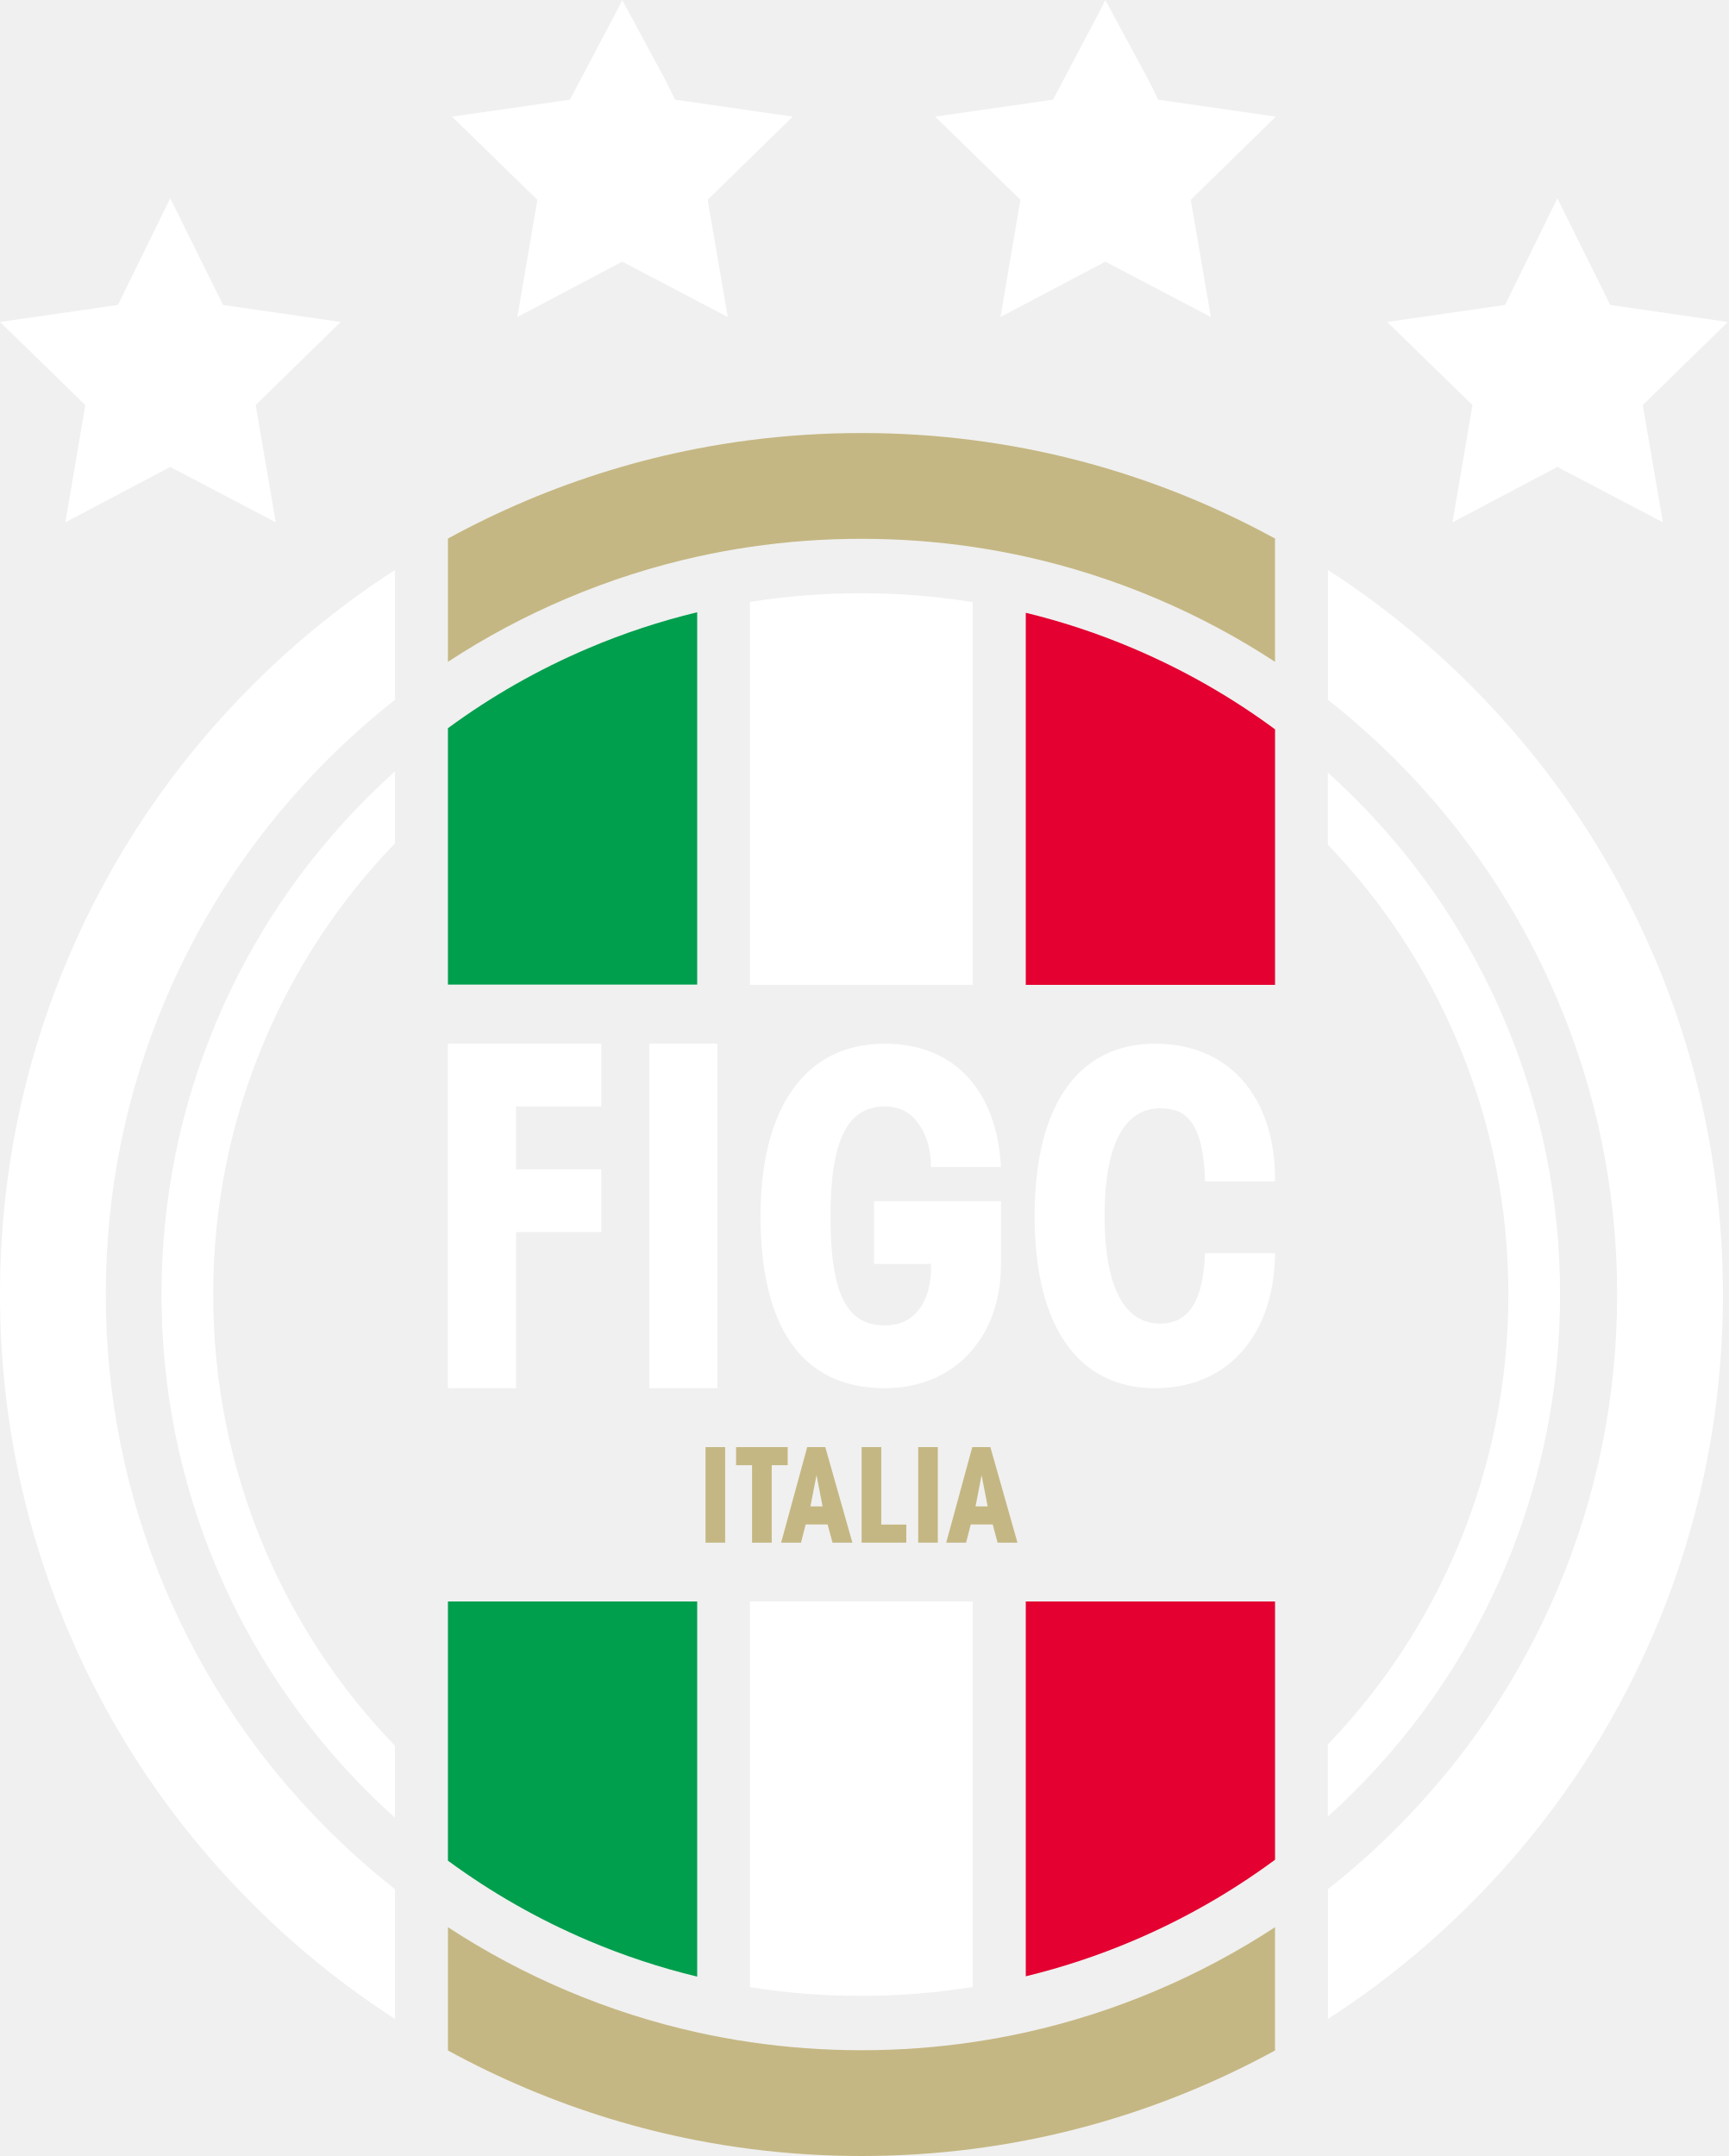
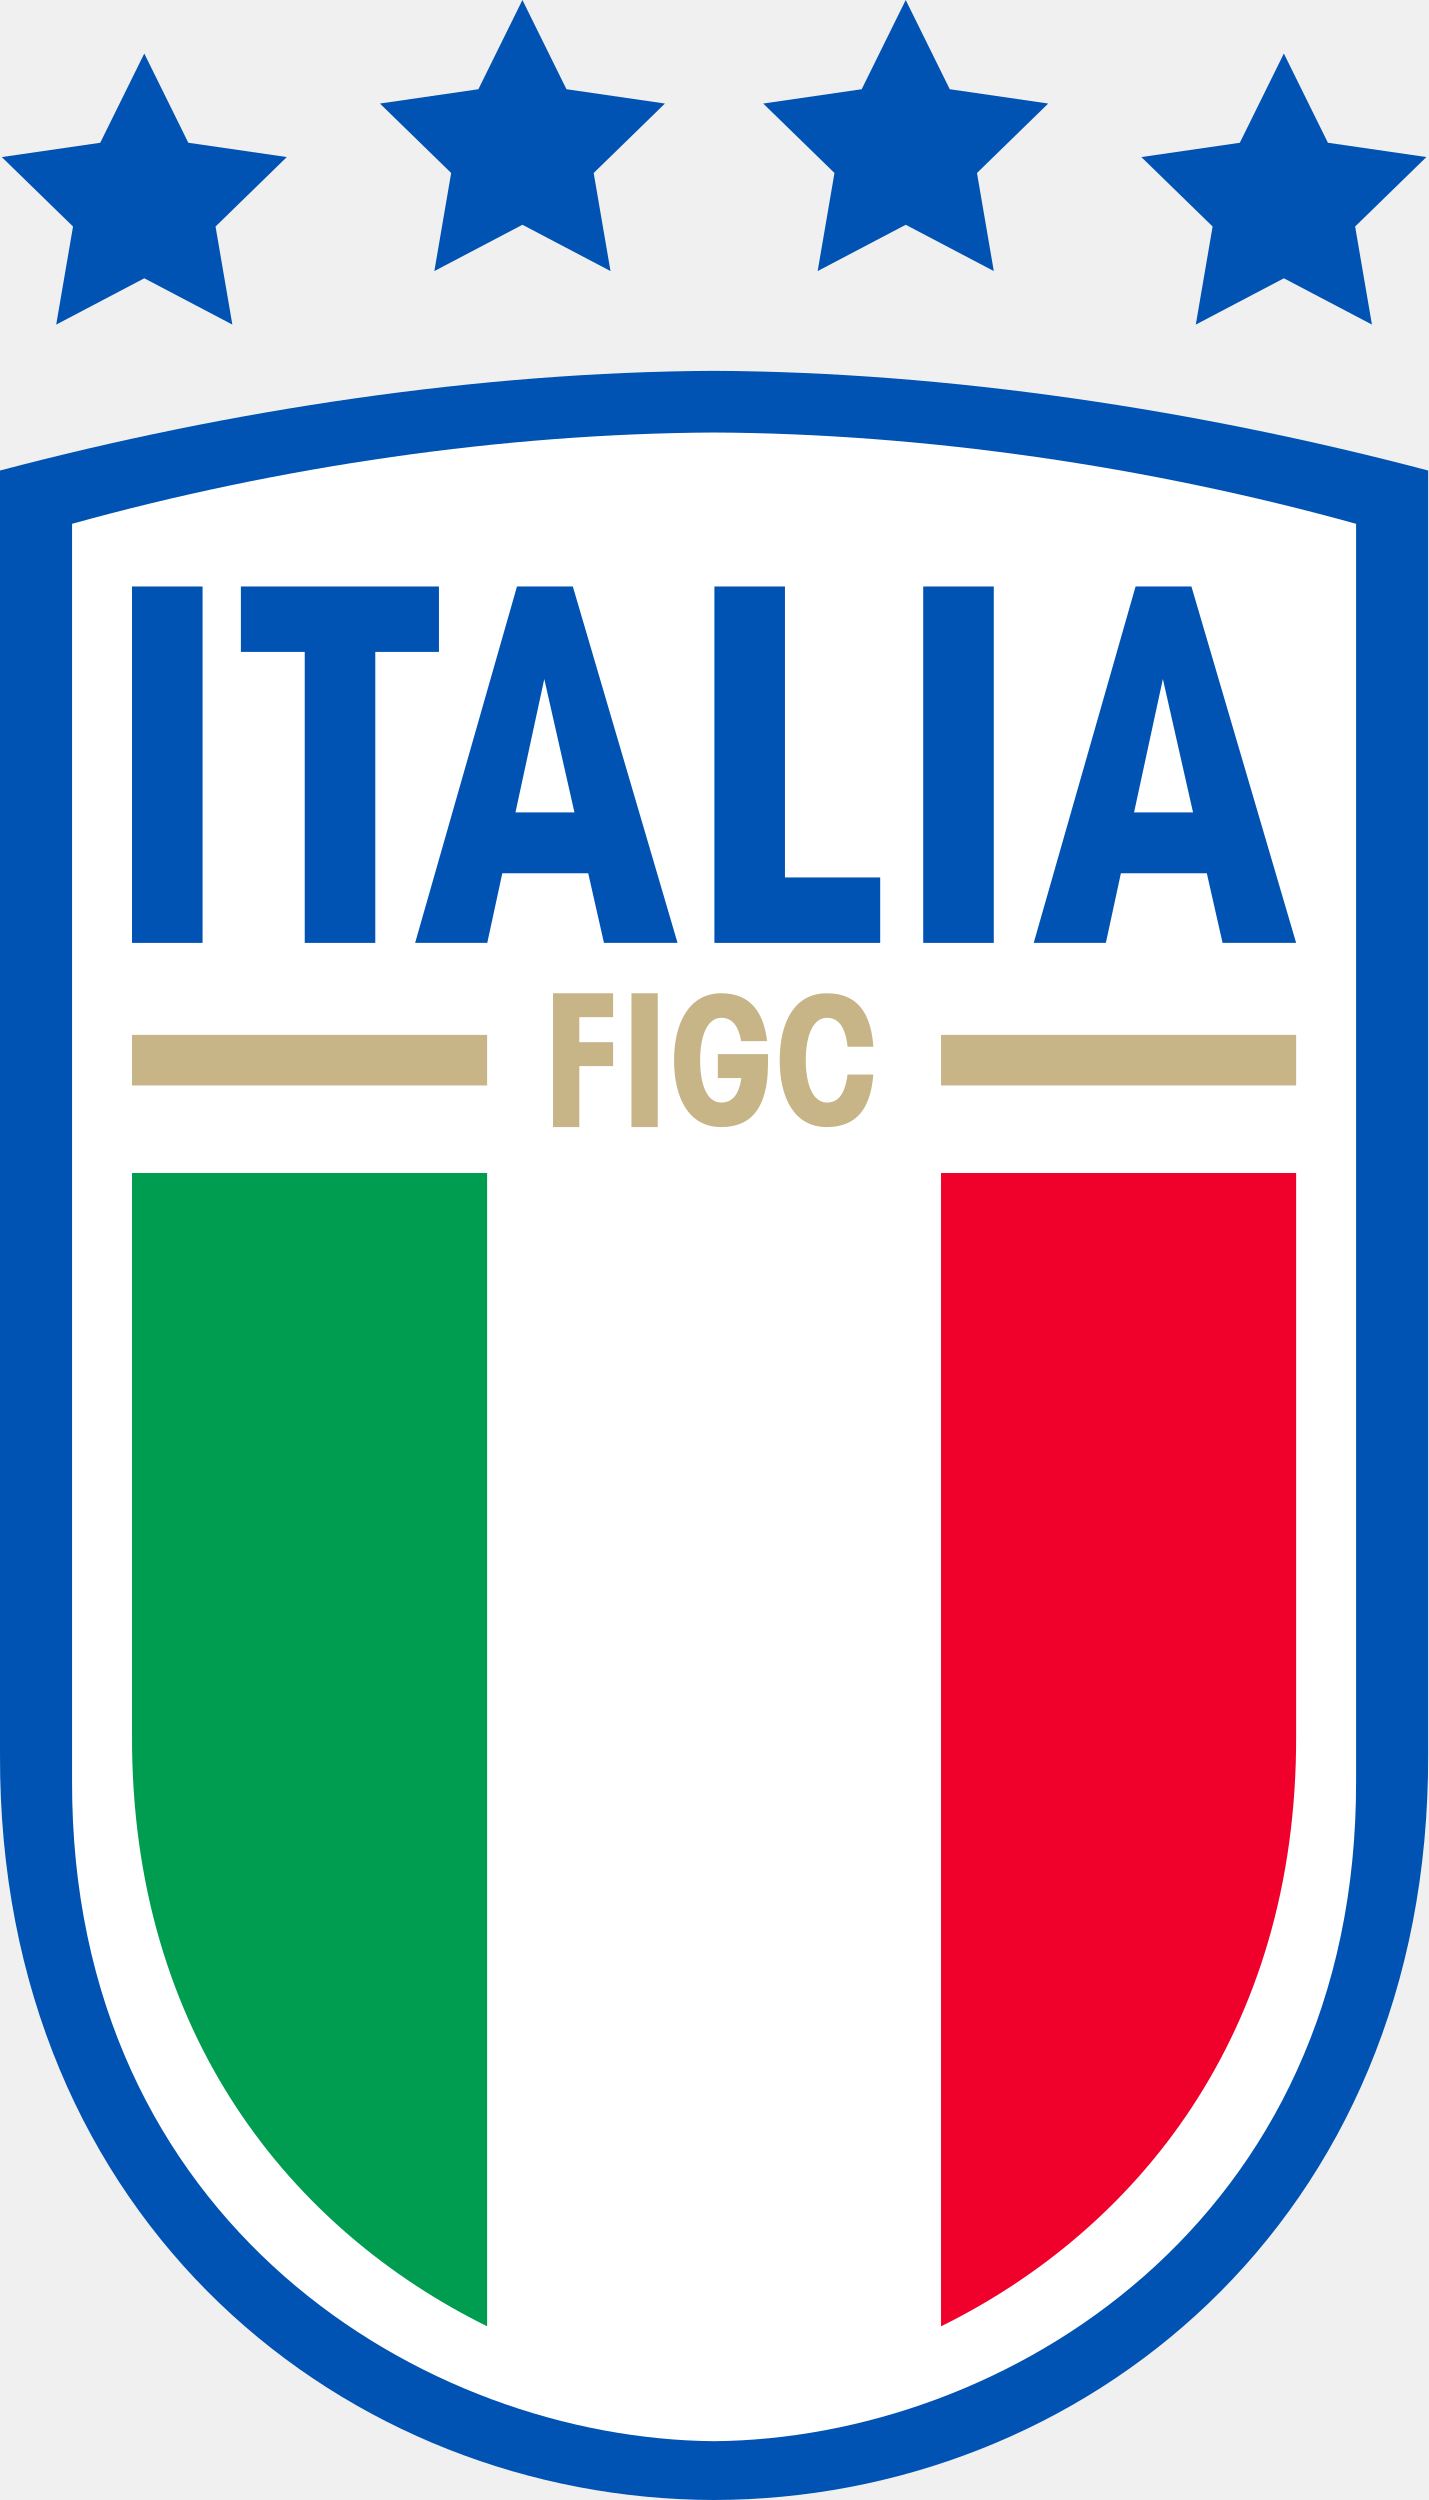
- <svg xmlns="http://www.w3.org/2000/svg" width="384" height="479" viewBox="0 0 384 479" fill="none">
-   <path d="M154.903 218.749V136.026C146.695 138.003 138.644 140.659 130.791 143.991C119.649 148.717 109.197 154.671 99.523 161.785V218.749H154.903Z" fill="#009F4D" />
-   <path d="M154.903 439.144V355.805H99.523V413.385C109.197 420.497 119.649 426.454 130.791 431.179C138.644 434.507 146.695 437.167 154.903 439.144Z" fill="#009F4D" />
-   <path d="M216.128 218.802V133.779C207.958 132.459 199.65 131.797 191.241 131.797C182.925 131.797 174.708 132.446 166.626 133.733V218.802H216.128Z" fill="white" />
-   <path d="M216.128 441.444V355.805H166.626V441.486C174.708 442.777 182.925 443.426 191.241 443.426C199.65 443.426 207.958 442.759 216.128 441.444Z" fill="white" />
-   <path d="M283.294 218.801V162.037C273.545 154.835 262.993 148.81 251.748 144.043C243.99 140.748 236.029 138.112 227.914 136.144V218.801H283.294Z" fill="#E40030" />
-   <path d="M283.294 413.18V355.805H227.914V439.074C236.029 437.105 243.99 434.47 251.748 431.179C262.993 426.407 273.545 420.382 283.294 413.18Z" fill="#E40030" />
-   <path d="M114.952 70.434L119.397 44.389L101.325 26.781L100.434 25.915L124.55 22.442L126.629 22.146L137.331 1.876L138.252 0L138.283 0.06L147.773 17.659L149.996 22.146L176.134 25.915L160.554 41.133L157.233 44.389L161.698 70.434L160.554 69.83L138.283 58.143L138.252 58.128L137.331 58.615L114.952 70.434Z" fill="white" />
-   <path d="M87.769 155.466C82.505 159.611 77.468 164.08 72.679 168.87C57.256 184.293 45.148 202.252 36.69 222.243C27.939 242.935 23.503 264.921 23.503 287.595C23.503 310.266 27.939 332.255 36.69 352.944C45.148 372.938 57.256 390.894 72.679 406.32C77.468 411.109 82.505 415.578 87.769 419.719V448.561C76.38 441.216 65.78 432.654 56.062 422.937C38.487 405.362 24.688 384.893 15.046 362.101C5.063 338.496 0 313.426 0 287.595C0 261.759 5.063 236.693 15.046 213.088C24.688 190.294 38.487 169.825 56.062 152.253C65.78 142.535 76.38 133.971 87.769 126.628V155.466Z" fill="white" />
-   <path d="M326.746 152.253C344.321 169.825 358.117 190.294 367.758 213.088C377.745 236.693 382.806 261.759 382.806 287.595C382.806 313.426 377.745 338.496 367.758 362.101C358.117 384.893 344.321 405.362 326.746 422.937C317.03 432.652 306.428 441.216 295.037 448.559V419.719C300.301 415.578 305.337 411.109 310.129 406.32C325.55 390.894 337.658 372.938 346.113 352.944C354.864 332.255 359.305 310.266 359.305 287.595C359.305 264.921 354.864 242.935 346.113 222.243C337.658 202.252 325.55 184.293 310.129 168.87C305.337 164.08 300.301 159.611 295.037 155.466V126.631C306.428 133.971 317.03 142.537 326.746 152.253Z" fill="white" />
-   <path d="M208.66 26.781L226.729 44.389L222.289 70.434L244.669 58.615L245.589 58.128L245.618 58.143L267.891 69.83L269.035 70.434L264.57 44.389L267.891 41.133L283.467 25.915L257.333 22.146L255.11 17.659L245.618 0.06L245.589 0L244.669 1.876L233.966 22.146L231.883 22.442L207.768 25.915L208.66 26.781Z" fill="white" />
-   <path d="M14.52 116.047L18.961 90.001L0.892 72.391L0 71.528L0.892 71.398L24.119 68.052L26.198 67.758L37.82 44.05L37.851 44.107L49.564 67.758L75.698 71.528L60.123 86.746L56.801 90.001L61.27 116.047L60.123 115.44L37.851 103.756L37.82 103.74L36.9 104.23L14.52 116.047Z" fill="white" />
-   <path d="M309.098 72.391L327.163 90.001L322.722 116.047L345.102 104.23L346.022 103.74L346.051 103.756L368.325 115.44L369.468 116.047L365.001 90.001L368.325 86.746L383.905 71.528L357.766 67.758L355.548 63.269L346.051 44.105L346.022 44.05L334.4 67.758L332.317 68.052L309.098 71.398L308.202 71.528L309.098 72.391Z" fill="white" />
-   <path d="M87.757 187.356V171.384C85.587 173.33 83.466 175.345 81.391 177.422C67.125 191.733 55.924 208.396 48.098 226.953C39.996 246.168 35.886 266.577 35.886 287.61C35.886 308.644 39.996 329.052 48.098 348.267C55.924 366.824 67.125 383.49 81.391 397.8C83.466 399.877 85.587 401.89 87.757 403.837V387.866C75.371 375.019 65.595 360.199 58.672 343.785C51.17 325.996 47.367 307.096 47.367 287.61C47.367 268.126 51.17 249.227 58.672 231.438C65.595 215.022 75.371 200.201 87.757 187.356Z" fill="white" />
-   <path d="M301.114 177.422C315.381 191.733 326.584 208.396 334.406 226.953C342.51 246.168 346.62 266.577 346.62 287.61C346.62 308.644 342.51 329.052 334.406 348.267C326.584 366.824 315.381 383.49 301.114 397.8C299.13 399.791 297.1 401.72 295.025 403.59V387.577C307.279 374.796 316.963 360.077 323.834 343.785C331.336 325.996 335.141 307.096 335.141 287.61C335.141 268.126 331.336 249.227 323.834 231.438C316.963 215.143 307.279 200.424 295.025 187.645V171.631C297.1 173.502 299.13 175.431 301.114 177.422Z" fill="white" />
-   <path d="M99.523 231.879H133.605V245.83H114.67V259.783H133.605V273.734H114.67V308.415H99.523V231.879Z" fill="white" />
-   <path d="M144.249 231.879H159.395V308.415H144.249V231.879Z" fill="white" />
-   <path d="M206.844 259.284C206.844 256.194 206.246 253.702 205.251 251.61C203.456 248.123 201.064 245.83 196.579 245.83C188.607 245.83 184.522 252.707 184.522 270.147C184.522 287.885 188.309 294.462 196.579 294.462C200.565 294.462 202.957 292.767 204.652 290.278C206.345 287.687 206.943 284.398 206.844 280.809H194.189V266.859H222.391V281.11C222.391 296.555 212.525 308.413 196.579 308.413C177.644 308.413 168.975 294.063 168.975 270.147C168.975 247.224 178.143 231.879 196.579 231.879C212.026 231.879 221.495 242.243 222.391 259.284H206.844Z" fill="white" />
-   <path d="M256.589 308.415C273.93 308.415 283.198 295.261 283.297 278.419H267.75C267.353 286.292 265.658 294.065 257.785 294.065C250.809 294.065 245.428 287.786 245.428 270.147C245.428 252.508 250.809 246.231 257.785 246.231C263.566 246.231 267.353 249.319 267.75 262.473H283.297C283.496 245.333 274.427 231.879 256.589 231.879C240.445 231.879 229.881 244.338 229.881 270.147C229.881 295.959 240.445 308.415 256.589 308.415Z" fill="white" />
-   <path d="M283.291 147.038V119.653C277.665 116.574 271.869 113.771 265.914 111.25C253.61 106.048 240.91 102.179 227.909 99.672C225.96 99.293 223.998 98.948 222.033 98.633C220.08 98.317 218.125 98.037 216.158 97.783C208.003 96.732 199.744 96.205 191.408 96.205C183.07 96.205 174.811 96.732 166.656 97.783C164.691 98.037 162.734 98.317 160.78 98.633C158.816 98.948 156.856 99.293 154.905 99.672C141.903 102.179 129.204 106.048 116.899 111.25C110.945 113.771 105.149 116.574 99.523 119.653V147.038C107.895 141.554 116.752 136.83 126.057 132.895C135.426 128.934 145.062 125.855 154.905 123.674C156.856 123.241 158.812 122.844 160.78 122.482C162.732 122.122 164.689 121.798 166.656 121.509C174.793 120.308 183.054 119.708 191.408 119.708C199.76 119.708 208.021 120.308 216.158 121.509C218.125 121.798 220.085 122.122 222.033 122.482C224.002 122.844 225.96 123.241 227.909 123.674C237.752 125.855 247.388 128.934 256.757 132.895C266.062 136.83 274.919 141.554 283.291 147.038Z" fill="#C5B783" />
-   <path d="M283.291 455.552V428.164C274.919 433.646 266.062 438.374 256.757 442.307C247.388 446.271 237.752 449.35 227.909 451.533C225.96 451.963 224.002 452.36 222.033 452.722C220.085 453.082 218.125 453.406 216.158 453.695C208.021 454.896 199.76 455.499 191.408 455.499C183.054 455.499 174.793 454.896 166.656 453.695C164.689 453.406 162.732 453.082 160.78 452.722C158.812 452.36 156.856 451.963 154.905 451.533C145.062 449.35 135.426 446.271 126.057 442.307C116.752 438.374 107.895 433.646 99.523 428.164V455.552C105.149 458.63 110.945 461.433 116.899 463.952C129.204 469.156 141.903 473.025 154.905 475.534C156.856 475.912 158.816 476.258 160.78 476.572C162.734 476.887 164.691 477.17 166.656 477.424C174.811 478.474 183.07 479 191.408 479C199.744 479 208.003 478.474 216.158 477.424C218.125 477.17 220.08 476.887 222.033 476.572C223.998 476.258 225.96 475.912 227.909 475.534C240.91 473.025 253.61 469.156 265.914 463.952C271.869 461.433 277.665 458.63 283.291 455.552Z" fill="#C5B783" />
-   <path d="M161.12 321.505H156.759V342.733H161.12V321.505Z" fill="#C5B783" />
-   <path d="M163.542 325.522H167.1V342.735H171.461V325.522H175.017V321.505H163.542V325.522Z" fill="#C5B783" />
-   <path fill-rule="evenodd" clip-rule="evenodd" d="M177.973 342.733H173.556L179.35 321.505H183.367L189.39 342.733H184.974L183.883 338.687H179.006L177.973 342.733ZM181.416 327.729L180.067 334.67H182.764L181.416 327.729Z" fill="#C5B783" />
-   <path d="M195.802 321.505H191.441V342.733H201.366V338.718H195.802V321.505Z" fill="#C5B783" />
-   <path d="M208.37 321.505H204.009V342.733H208.37V321.505Z" fill="#C5B783" />
-   <path fill-rule="evenodd" clip-rule="evenodd" d="M210.235 342.733H214.652L215.684 338.687H220.562L221.652 342.733H226.069L220.046 321.505H216.029L210.235 342.733ZM216.746 334.67L218.095 327.729L219.443 334.67H216.746Z" fill="#C5B783" />
+ <svg xmlns="http://www.w3.org/2000/svg" version="1.1" id="Livello_2" x="0px" y="0px" width="428.444" height="750" viewBox="0 0 856.887 1500" xml:space="preserve">
+   <defs id="defs211" />
+   <g id="g5712" transform="matrix(2.166471,0,0,2.166471,-2137.627,397.7403)">
+     <path id="path3670" style="fill:#0053b3;fill-opacity:1;stroke:none;stroke-width:0.4;stroke-linecap:butt;stroke-linejoin:miter;stroke-dasharray:none;stroke-opacity:1" d="m 1184.449,-80.883 c -64.883,0.298 -133.903,10.747 -197.762,27.605 V 302.375 c -0.414,129.986 96.525,206.239 197.762,206.406 101.236,-0.167 198.172,-76.42 197.758,-206.406 V -53.277 c -63.859,-16.859 -132.875,-27.307 -197.758,-27.605 z" />
+     <path id="path4401" style="fill:#ffffff;stroke:none;stroke-width:0.369;stroke-linecap:butt;stroke-linejoin:miter;stroke-dasharray:none;stroke-opacity:1" d="m 1184.449,-63.801 c -58.334,0.282 -120.391,9.354 -177.805,25.281 V 309.492 c -0.372,122.807 97.763,182.347 177.805,183.004 80.041,-0.657 178.173,-60.197 177.801,-183.004 V -38.52 c -57.414,-15.928 -119.466,-25 -177.801,-25.281 z" />
+   </g>
+   <g id="g4939" style="fill:#0053b3;fill-opacity:1" transform="matrix(2.166471,0,0,2.166471,-2137.627,397.7403)">
+     <polygon class="st0" points="64.457,153.73 33.38,170.068 39.315,135.463 14.173,110.955 48.919,105.906 64.457,74.422 79.996,105.906 114.742,110.955 89.6,135.463 95.535,170.068 " id="polygon184" style="fill:#0053b3;fill-opacity:1" transform="matrix(0.784885,0,0,0.784885,976.052,-227.1784)" />
+     <polygon class="st0" points="172.744,75.807 147.602,51.299 182.348,46.25 197.886,14.766 213.425,46.25 248.171,51.299 223.028,75.807 228.964,110.412 197.886,94.074 166.809,110.412 " id="polygon190" style="fill:#0053b3;fill-opacity:1" transform="matrix(0.784885,0,0,0.784885,976.052,-195.1784)" />
+     <polygon class="st0" points="79.996,105.906 114.742,110.955 89.6,135.463 95.535,170.068 64.457,153.73 33.38,170.068 39.315,135.463 14.173,110.955 48.919,105.906 64.457,74.422 " id="polygon4810" style="fill:#0053b3;fill-opacity:1" transform="matrix(-0.784885,0,0,0.784885,1392.842,-227.1784)" />
+     <polygon class="st0" points="223.028,75.807 228.964,110.412 197.886,94.074 166.809,110.412 172.744,75.807 147.602,51.299 182.348,46.25 197.886,14.766 213.425,46.25 248.171,51.299 " id="polygon4812" style="fill:#0053b3;fill-opacity:1" transform="matrix(-0.784885,0,0,0.784885,1392.842,-195.1784)" />
+   </g>
+   <g id="g5716" transform="matrix(2.166471,0,0,2.166471,-2137.627,397.7403)">
+     <path id="path4760" style="fill:#009d50;fill-opacity:1;stroke:none;stroke-width:1.099;stroke-linejoin:bevel;stroke-dasharray:none" d="M 1023.246,141.277 V 297.089 c -0.252,83.037 44.571,137.046 98.347,163.589 V 141.277 Z" />
+     <path id="path4820" style="fill:#f0012b;fill-opacity:1;stroke:none;stroke-width:1.099;stroke-linejoin:bevel;stroke-dasharray:none" d="M 1345.648,141.277 V 297.089 c 0.252,83.037 -44.571,137.046 -98.347,163.589 V 141.277 Z" />
+   </g>
+   <g id="g5733" transform="matrix(2.166471,0,0,2.166471,-2137.627,397.7403)">
+     <path class="st2" d="m 1023.245,77.544 v -98.709 h 19.54 v 98.709 z" id="path232" style="fill:#0053b3;fill-opacity:1;stroke-width:3.473" />
+     <path class="st2" d="m 1242.372,77.544 v -98.709 h 19.54 v 98.709 z" id="path234" style="fill:#0053b3;fill-opacity:1;stroke-width:3.473" />
+     <path class="st2" d="M 1071.081,77.544 V -3.044 H 1053.398 V -21.166 h 54.855 v 18.122 h -17.632 V 77.544 Z" id="path236" style="fill:#0053b3;fill-opacity:1;stroke-width:3.473" />
+     <polygon class="st2" points="282.783,466.361 275.189,466.361 275.189,443.158 269.563,443.158 269.563,471.579 282.783,471.579 " id="polygon238" transform="matrix(3.473068,0,0,3.473068,248.3286,-1560.283)" style="fill:#0053b3;fill-opacity:1" />
+     <path class="st2" d="m 1153.954,77.544 h 20.377 l -29.003,-98.709 h -15.465 l -28.212,98.709 h 19.982 l 4.168,-19.292 h 23.788 z m -24.512,-36.142 7.981,-36.938 8.355,36.938 z" id="path242" style="fill:#0053b3;fill-opacity:1;stroke-width:3.473" />
+     <path class="st2" d="m 1325.273,77.544 h 20.377 l -29.003,-98.709 h -15.465 l -28.212,98.709 h 19.982 l 4.168,-19.292 h 23.788 z m -24.512,-36.142 7.981,-36.938 8.355,36.938 z" id="path244" style="fill:#0053b3;fill-opacity:1;stroke-width:3.473" />
+   </g>
+   <g id="g3108">
+     <g id="g3098">
+       <rect style="fill:#c7b487;fill-opacity:1;stroke-width:2918.78;stroke-linejoin:bevel" id="rect4758" width="213.068" height="30.331" x="79.204" y="620.943" />
+       <rect style="fill:#c7b487;fill-opacity:1;stroke-width:2918.78;stroke-linejoin:bevel" id="rect4818" width="213.068" height="30.331" x="-777.684" y="620.943" transform="scale(-1,1)" />
+     </g>
+     <g id="g3094">
+       <rect x="378.876" y="595.961" class="st0" width="15.772" height="80.295" id="rect220" style="fill:#c7b487;fill-opacity:1;stroke-width:0.787" />
+       <polygon class="st0" points="192.93,324.066 167.156,324.066 147.103,324.066 147.103,324.066 147.103,342.296 147.103,342.296 147.103,361.389 147.103,361.389 147.103,379.62 147.103,379.62 147.103,426.156 167.156,426.156 167.156,379.62 192.93,379.62 192.93,361.389 167.156,361.389 167.156,342.296 192.93,342.296 " id="polygon222" style="fill:#c7b487;fill-opacity:1" transform="matrix(0.7865097,0,0,0.7865097,216.115,341.0802)" />
+       <path class="st0" d="m 460.869,632.486 h -15.429 -14.741 v 14.338 h 14.143 c -1.274,8.684 -4.622,14.706 -12.054,14.706 -8.91,0 -12.72,-11.382 -12.72,-25.422 0,-14.04 4.048,-25.422 12.72,-25.422 7.059,0 10.483,5.708 11.89,14.008 h 15.597 c -2.049,-16.608 -9.394,-28.734 -27.593,-28.734 -19.258,0 -28.248,17.975 -28.248,40.148 0,22.173 8.461,40.148 28.248,40.148 18.895,0 25.903,-12.464 27.722,-29.432 0.366,-3.412 0.505,-13.144 0.466,-14.338 z" id="path224" style="fill:#c7b487;fill-opacity:1;stroke-width:0.787" />
+       <path class="st0" d="m 508.23,646.824 c -0.035,0.238 -0.077,0.465 -0.115,0.699 h -0.049 c -1.319,7.78 -4.41,13.282 -10.606,13.941 -0.414,0.042 -0.841,0.067 -1.284,0.067 -8.672,0 -12.72,-11.382 -12.72,-25.422 0,-14.04 4.048,-25.422 12.72,-25.422 0.443,0 0.869,0.025 1.284,0.067 6.196,0.659 9.288,6.161 10.606,13.941 h 0.049 c 0.038,0.234 0.081,0.461 0.115,0.699 0.126,0.856 0.224,1.745 0.31,2.651 h 15.477 c -0.066,-0.891 -0.132,-1.782 -0.225,-2.651 -1.819,-16.968 -8.826,-29.432 -27.722,-29.432 -19.787,0 -28.248,17.975 -28.248,40.148 0,22.173 8.461,40.148 28.248,40.148 18.895,0 25.903,-12.464 27.722,-29.432 0.074,-0.695 0.123,-1.412 0.18,-2.122 h -15.483 c -0.075,0.722 -0.158,1.433 -0.259,2.122 z" id="path226" style="fill:#c7b487;fill-opacity:1;stroke-width:0.787" />
+     </g>
+   </g>
</svg>
